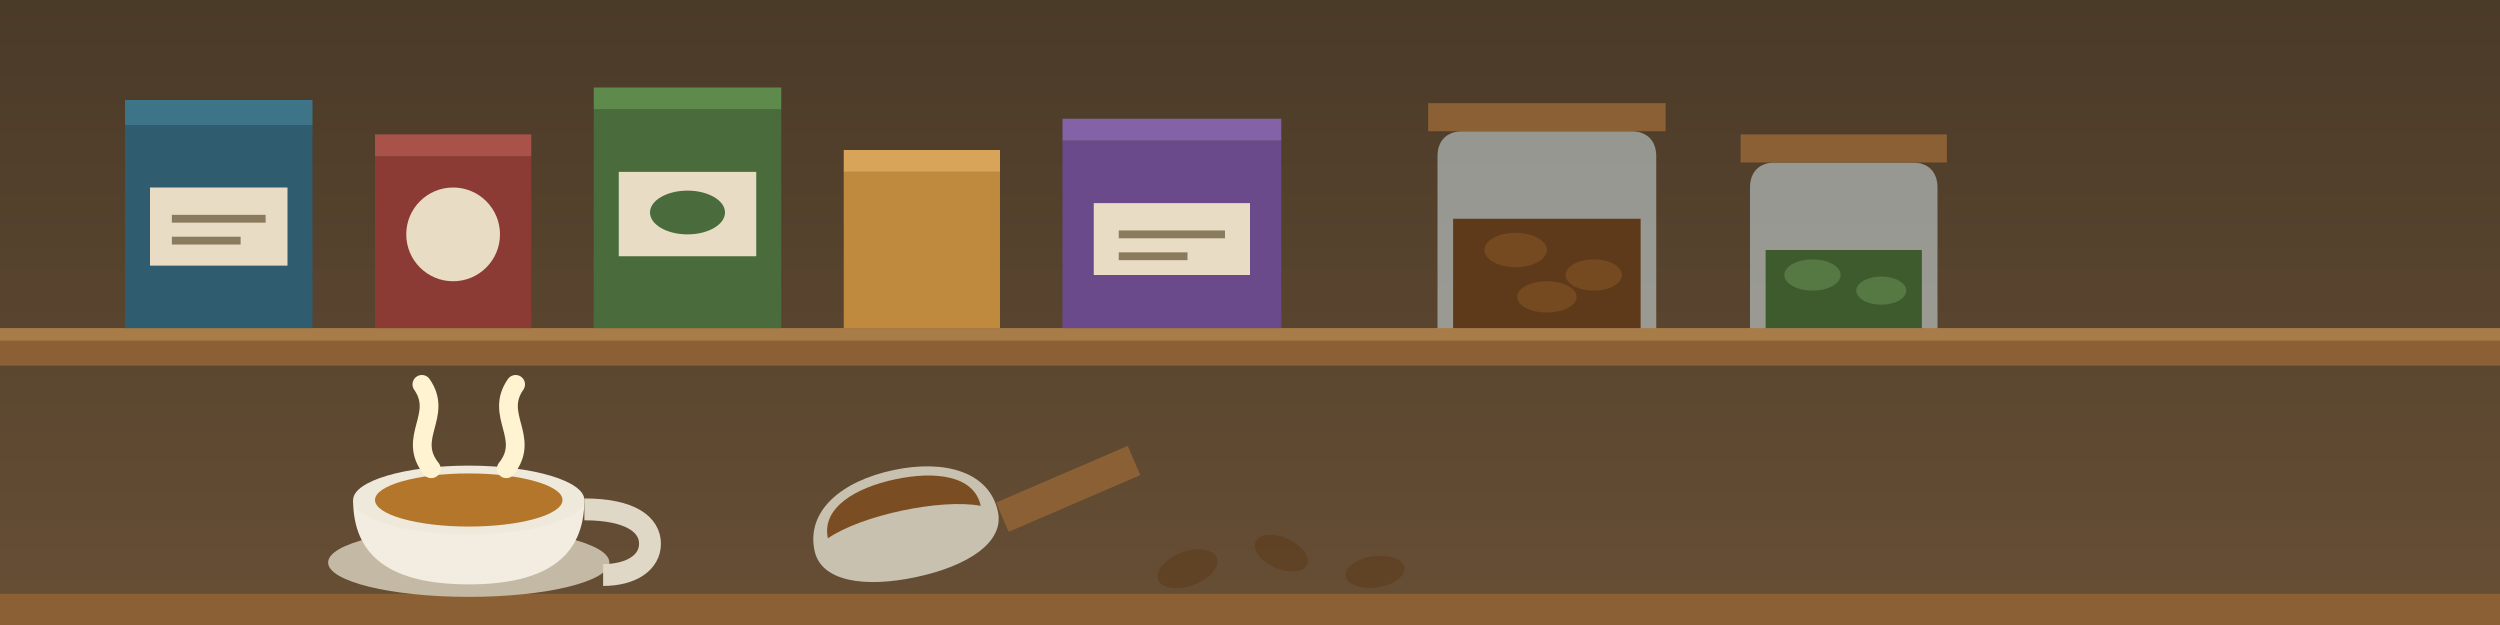
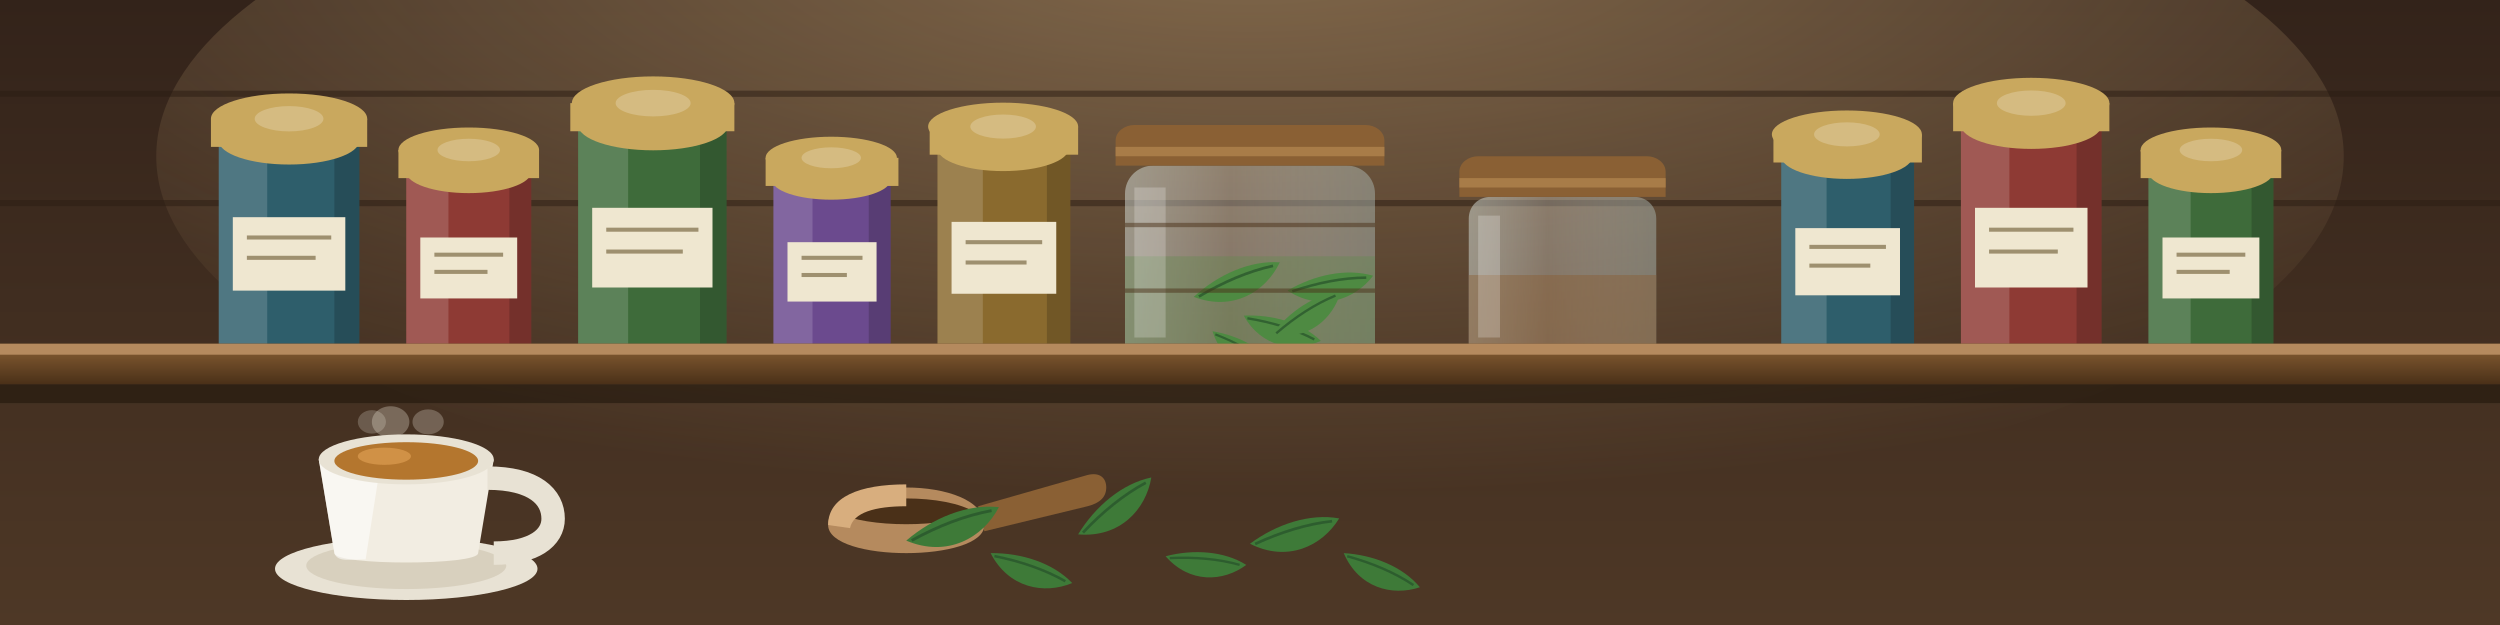
<svg xmlns="http://www.w3.org/2000/svg" viewBox="0 0 160 40" width="1600" height="400" role="presentation" preserveAspectRatio="xMidYMid slice">
  <style>
-     .steam { animation: curl 6s ease-in-out infinite; transform-box: fill-box;
-              transform-origin: 50% 100% }
-     .s2 { animation-delay: -2.4s }
-     @keyframes curl { 0% { transform: translate(0,0) scaleX(1); opacity: 0 }
-                       25% { opacity: .5 }
-                       100% { transform: translate(2px,-9px) scaleX(1.4); opacity: 0 } }
-     @media (prefers-reduced-motion: reduce) { .steam { animation: none } }
+     .warm { animation: glow 8s ease-in-out infinite alternate }
+     @keyframes glow { from { opacity: .45 } to { opacity: .8 } }
+     .curl { animation: rise 8s ease-out infinite }
+     .c2 { animation-delay: -2.6s } .c3 { animation-delay: -5.2s }
+     @keyframes rise { 0% { transform: translate(0,0) scale(.5); opacity: 0 }
+                       22% { opacity: .5 }
+                       100% { transform: translate(-3px,-10px) scale(1.5); opacity: 0 } }
+     @media (prefers-reduced-motion: reduce) { .warm, .curl { animation: none } }
  </style>
  <defs>
    <linearGradient id="pantry" x1="0" y1="0" x2="0" y2="1">
-       <stop offset="0%" stop-color="#4A3A28" />
-       <stop offset="100%" stop-color="#674F35" />
+       <stop offset="0%" stop-color="#33231A" />
+       <stop offset="100%" stop-color="#4E3826" />
    </linearGradient>
+     <linearGradient id="board" x1="0" y1="0" x2="0" y2="1">
+       <stop offset="0%" stop-color="#8A6034" />
+       <stop offset="100%" stop-color="#4A3018" />
+     </linearGradient>
+     <linearGradient id="glassjar" x1="0" y1="0" x2="1" y2="0">
+       <stop offset="0%" stop-color="#D8E2DC" stop-opacity=".5" />
+       <stop offset="42%" stop-color="#F2F6F2" stop-opacity=".28" />
+       <stop offset="100%" stop-color="#A8B4AE" stop-opacity=".5" />
+     </linearGradient>
+     <radialGradient id="pantrylight" cx=".5" cy=".2" r=".75">
+       <stop offset="0%" stop-color="#FFD79A" stop-opacity=".4" />
+       <stop offset="100%" stop-color="#FFD79A" stop-opacity="0" />
+     </radialGradient>
  </defs>
  <rect width="160" height="40" fill="url(#pantry)" />
-   <path d="M0 21 L160 21 L160 23.4 L0 23.4 Z" fill="#8A6034" />
-   <path d="M0 21 L160 21 L160 21.8 L0 21.8 Z" fill="#A87C48" />
-   <path d="M0 38 L160 38 L160 40 L0 40 Z" fill="#8A6034" />
-   <g>
-     <path d="M8 21 L20 21 L20 8 L8 8 Z" fill="#2F5C6E" />
-     <path d="M8 8 L20 8 L20 6.4 L8 6.4 Z" fill="#3E7488" />
-     <path d="M9.6 12 L18.4 12 L18.4 17 L9.6 17 Z" fill="#E8DCC4" />
-     <g stroke="#8A7A5E" stroke-width=".5">
-       <path d="M11 14 L17 14" />
-       <path d="M11 15.4 L15.4 15.4" />
-     </g>
-     <path d="M24 21 L34 21 L34 10 L24 10 Z" fill="#8C3B34" />
-     <path d="M24 10 L34 10 L34 8.6 L24 8.6 Z" fill="#A8524A" />
-     <circle cx="29" cy="15" r="3" fill="#E8DCC4" />
-     <path d="M38 21 L50 21 L50 7 L38 7 Z" fill="#4A6B3C" />
-     <path d="M38 7 L50 7 L50 5.6 L38 5.6 Z" fill="#5E8A4C" />
-     <path d="M39.6 11 L48.4 11 L48.4 16.4 L39.6 16.4 Z" fill="#E8DCC4" />
-     <ellipse cx="44" cy="13.6" rx="2.4" ry="1.4" fill="#4A6B3C" />
-     <path d="M54 21 L64 21 L64 11 L54 11 Z" fill="#C08A3E" />
-     <path d="M54 11 L64 11 L64 9.6 L54 9.6 Z" fill="#D8A45A" />
-     <path d="M68 21 L82 21 L82 9 L68 9 Z" fill="#6B4A8C" />
-     <path d="M68 9 L82 9 L82 7.6 L68 7.6 Z" fill="#8462A8" />
-     <path d="M70 13 L80 13 L80 17.6 L70 17.6 Z" fill="#E8DCC4" />
-     <g stroke="#8A7A5E" stroke-width=".5">
-       <path d="M71.6 15 L78.4 15" />
-       <path d="M71.6 16.4 L76 16.4" />
-     </g>
-   </g>
-   <g>
-     <path d="M92 21 L106 21 L106 10 C106 9 105.4 8.4 104.4 8.4 L93.6 8.4              C92.6 8.4 92 9 92 10 Z" fill="#CFE0E6" opacity=".55" />
-     <path d="M93 21 L105 21 L105 14 L93 14 Z" fill="#5E3A1A" />
-     <g fill="#7A4E22" opacity=".8">
-       <ellipse cx="97" cy="16" rx="2" ry="1.1" />
-       <ellipse cx="102" cy="17.6" rx="1.8" ry="1" />
-       <ellipse cx="99" cy="19" rx="1.9" ry="1" />
-     </g>
-     <path d="M91.4 8.4 L106.6 8.4 L106.6 6.6 L91.4 6.6 Z" fill="#8A6034" />
-     <path d="M112 21 L124 21 L124 12 C124 11 123.4 10.4 122.4 10.4 L113.6 10.4              C112.6 10.4 112 11 112 12 Z" fill="#CFE0E6" opacity=".55" />
-     <path d="M113 21 L123 21 L123 16 L113 16 Z" fill="#3E5B2E" />
-     <g fill="#5C8049" opacity=".8">
-       <ellipse cx="116" cy="17.6" rx="1.8" ry="1" />
-       <ellipse cx="120.4" cy="18.6" rx="1.6" ry=".9" />
-     </g>
-     <path d="M111.4 10.4 L124.6 10.4 L124.6 8.6 L111.4 8.6 Z" fill="#8A6034" />
-   </g>
-   <g>
-     <ellipse cx="30" cy="36" rx="9" ry="2.2" fill="#C4B9A4" />
-     <path d="M22.6 32 C22.6 35.6 25 37.4 30 37.4 C35 37.4 37.4 35.6 37.4 32 Z" fill="#F2EDE0" />
-     <ellipse cx="30" cy="32" rx="7.4" ry="2.2" fill="#EFE9DC" />
-     <ellipse cx="30" cy="32" rx="6" ry="1.7" fill="#B4762A" />
-     <path d="M37.4 32.6 C40.4 32.6 41.6 33.6 41.6 34.8 C41.6 36 40.4 36.8 38.6 36.8" fill="none" stroke="#E0D8C6" stroke-width="1.4" />
-   </g>
-   <g fill="none" stroke="#FFF3D2" stroke-width="1.2" stroke-linecap="round">
-     <path class="steam" d="M27.6 30 C26 28 28.4 26.6 27 24.6" />
-     <path class="steam s2" d="M32.4 30 C34 28 31.6 26.6 33 24.6" />
-   </g>
-   <g transform="translate(58 34) rotate(-12)">
-     <path d="M-6 0 C-6 -2.6 -3.4 -4 0 -4 C3.4 -4 6 -2.6 6 0 C6 2 3.4 3 0 3 C-3.4 3 -6 2 -6 0 Z" fill="#C9C1B0" />
-     <path d="M-5 -.6 C-5 -2.6 -2.6 -3.4 0 -3.4 C2.6 -3.4 5 -2.6 5 -.6 C2.6 -1.6 -2.6 -1.6 -5 -.6 Z" fill="#7A4E22" />
-     <path d="M6 -.6 L15 -2.4 L15.4 -.4 L6.4 1.4 Z" fill="#8A6034" />
-   </g>
-   <g fill="#5E3A1A" opacity=".6">
-     <ellipse cx="76" cy="36.4" rx="2" ry="1.1" transform="rotate(-20 76 36.4)" />
-     <ellipse cx="82" cy="35.4" rx="1.8" ry="1" transform="rotate(24 82 35.4)" />
-     <ellipse cx="88" cy="36.6" rx="1.9" ry="1" transform="rotate(-8 88 36.6)" />
+   <ellipse class="warm" cx="80" cy="10" rx="70" ry="24" fill="url(#pantrylight)" />
+   <g stroke="#2A1C12" stroke-width=".4" opacity=".5" fill="none">
+     <path d="M0 6 L160 6" />
+     <path d="M0 13 L160 13" />
+   </g>
+   <g>
+     <path d="M14 22 L23 22 L23 9 L14 9 Z" fill="#2E5E6B" />
+     <path d="M14 9 L17.1 9 L17.1 22 L14 22 Z" fill="#FFFFFF" opacity=".16" />
+     <path d="M21.4 9 L23 9 L23 22 L21.4 22 Z" fill="#000000" opacity=".18" />
+     <ellipse cx="18.5" cy="9" rx="4.5" ry="1.53" fill="#C9A85E" />
+     <path d="M13.5 7.6 L23.5 7.6 L23.5 9.4 L13.5 9.4 Z" fill="#C9A85E" />
+     <ellipse cx="18.5" cy="7.6" rx="5.0" ry="1.62" fill="#C9A85E" />
+     <ellipse cx="18.5" cy="7.6" rx="2.2" ry="0.81" fill="#FFFFFF" opacity=".22" />
+     <path d="M14.9 13.9 L22.1 13.9 L22.1 18.6 L14.9 18.6 Z" fill="#EFE7D0" />
+     <g stroke="#8A7A56" stroke-width=".26" opacity=".8">
+       <path d="M15.8 15.2 L21.2 15.2" />
+       <path d="M15.8 16.5 L20.2 16.5" />
+     </g>
+   </g>
+   <g>
+     <path d="M26 22 L34 22 L34 11 L26 11 Z" fill="#8E3A34" />
+     <path d="M26 11 L28.7 11 L28.7 22 L26 22 Z" fill="#FFFFFF" opacity=".16" />
+     <path d="M32.6 11 L34 11 L34 22 L32.6 22 Z" fill="#000000" opacity=".18" />
+     <ellipse cx="30.0" cy="11" rx="4.0" ry="1.36" fill="#C9A85E" />
+     <path d="M25.5 9.6 L34.5 9.6 L34.5 11.4 L25.5 11.4 Z" fill="#C9A85E" />
+     <ellipse cx="30.0" cy="9.6" rx="4.5" ry="1.44" fill="#C9A85E" />
+     <ellipse cx="30.0" cy="9.6" rx="2.0" ry="0.72" fill="#FFFFFF" opacity=".22" />
+     <path d="M26.9 15.2 L33.1 15.2 L33.1 19.1 L26.9 19.1 Z" fill="#EFE7D0" />
+     <g stroke="#8A7A56" stroke-width=".26" opacity=".8">
+       <path d="M27.8 16.3 L32.2 16.3" />
+       <path d="M27.8 17.4 L31.2 17.4" />
+     </g>
+   </g>
+   <g>
+     <path d="M37 22 L46.5 22 L46.5 8 L37 8 Z" fill="#3E6B3A" />
+     <path d="M37 8 L40.2 8 L40.2 22 L37 22 Z" fill="#FFFFFF" opacity=".16" />
+     <path d="M44.8 8 L46.5 8 L46.5 22 L44.8 22 Z" fill="#000000" opacity=".18" />
+     <ellipse cx="41.8" cy="8" rx="4.8" ry="1.62" fill="#C9A85E" />
+     <path d="M36.5 6.6 L47.0 6.6 L47.0 8.4 L36.5 8.4 Z" fill="#C9A85E" />
+     <ellipse cx="41.8" cy="6.6" rx="5.2" ry="1.71" fill="#C9A85E" />
+     <ellipse cx="41.8" cy="6.6" rx="2.4" ry="0.85" fill="#FFFFFF" opacity=".22" />
+     <path d="M37.9 13.3 L45.6 13.3 L45.6 18.4 L37.9 18.4 Z" fill="#EFE7D0" />
+     <g stroke="#8A7A56" stroke-width=".26" opacity=".8">
+       <path d="M38.8 14.7 L44.7 14.7" />
+       <path d="M38.8 16.1 L43.7 16.1" />
+     </g>
+   </g>
+   <g>
+     <path d="M49.5 22 L57.0 22 L57.0 11.5 L49.5 11.5 Z" fill="#6B4A8E" />
+     <path d="M49.5 11.5 L52.0 11.5 L52.0 22 L49.5 22 Z" fill="#FFFFFF" opacity=".16" />
+     <path d="M55.6 11.5 L57.0 11.5 L57.0 22 L55.6 22 Z" fill="#000000" opacity=".18" />
+     <ellipse cx="53.2" cy="11.5" rx="3.8" ry="1.28" fill="#C9A85E" />
+     <path d="M49.0 10.1 L57.5 10.1 L57.5 11.9 L49.0 11.9 Z" fill="#C9A85E" />
+     <ellipse cx="53.2" cy="10.1" rx="4.2" ry="1.35" fill="#C9A85E" />
+     <ellipse cx="53.2" cy="10.1" rx="1.9" ry="0.67" fill="#FFFFFF" opacity=".22" />
+     <path d="M50.4 15.5 L56.1 15.5 L56.1 19.3 L50.4 19.3 Z" fill="#EFE7D0" />
+     <g stroke="#8A7A56" stroke-width=".26" opacity=".8">
+       <path d="M51.3 16.5 L55.2 16.5" />
+       <path d="M51.3 17.6 L54.2 17.6" />
+     </g>
+   </g>
+   <g>
+     <path d="M60 22 L68.5 22 L68.5 9.5 L60 9.5 Z" fill="#8A6A2E" />
+     <path d="M60 9.5 L62.9 9.5 L62.9 22 L60 22 Z" fill="#FFFFFF" opacity=".16" />
+     <path d="M67.0 9.5 L68.5 9.5 L68.5 22 L67.0 22 Z" fill="#000000" opacity=".18" />
+     <ellipse cx="64.2" cy="9.5" rx="4.2" ry="1.45" fill="#C9A85E" />
+     <path d="M59.5 8.1 L69.0 8.1 L69.0 9.9 L59.5 9.9 Z" fill="#C9A85E" />
+     <ellipse cx="64.2" cy="8.1" rx="4.8" ry="1.53" fill="#C9A85E" />
+     <ellipse cx="64.2" cy="8.1" rx="2.1" ry="0.77" fill="#FFFFFF" opacity=".22" />
+     <path d="M60.9 14.2 L67.6 14.2 L67.6 18.8 L60.9 18.8 Z" fill="#EFE7D0" />
+     <g stroke="#8A7A56" stroke-width=".26" opacity=".8">
+       <path d="M61.8 15.5 L66.7 15.5" />
+       <path d="M61.8 16.8 L65.7 16.8" />
+     </g>
+   </g>
+   <g>
+     <path d="M114 22 L122.5 22 L122.5 10 L114 10 Z" fill="#2E5E6B" />
+     <path d="M114 10 L116.9 10 L116.9 22 L114 22 Z" fill="#FFFFFF" opacity=".16" />
+     <path d="M121.0 10 L122.5 10 L122.5 22 L121.0 22 Z" fill="#000000" opacity=".18" />
+     <ellipse cx="118.2" cy="10" rx="4.2" ry="1.45" fill="#C9A85E" />
+     <path d="M113.5 8.6 L123.0 8.6 L123.0 10.4 L113.5 10.4 Z" fill="#C9A85E" />
+     <ellipse cx="118.2" cy="8.6" rx="4.8" ry="1.53" fill="#C9A85E" />
+     <ellipse cx="118.2" cy="8.6" rx="2.1" ry="0.77" fill="#FFFFFF" opacity=".22" />
+     <path d="M114.9 14.6 L121.6 14.6 L121.6 18.9 L114.9 18.9 Z" fill="#EFE7D0" />
+     <g stroke="#8A7A56" stroke-width=".26" opacity=".8">
+       <path d="M115.8 15.8 L120.7 15.8" />
+       <path d="M115.8 17.0 L119.7 17.0" />
+     </g>
+   </g>
+   <g>
+     <path d="M125.5 22 L134.5 22 L134.5 8 L125.5 8 Z" fill="#8E3A34" />
+     <path d="M125.5 8 L128.6 8 L128.6 22 L125.5 22 Z" fill="#FFFFFF" opacity=".16" />
+     <path d="M132.9 8 L134.5 8 L134.5 22 L132.9 22 Z" fill="#000000" opacity=".18" />
+     <ellipse cx="130.0" cy="8" rx="4.5" ry="1.53" fill="#C9A85E" />
+     <path d="M125.0 6.6 L135.0 6.6 L135.0 8.4 L125.0 8.4 Z" fill="#C9A85E" />
+     <ellipse cx="130.0" cy="6.6" rx="5.0" ry="1.62" fill="#C9A85E" />
+     <ellipse cx="130.0" cy="6.6" rx="2.2" ry="0.81" fill="#FFFFFF" opacity=".22" />
+     <path d="M126.4 13.3 L133.6 13.3 L133.6 18.4 L126.4 18.4 Z" fill="#EFE7D0" />
+     <g stroke="#8A7A56" stroke-width=".26" opacity=".8">
+       <path d="M127.3 14.7 L132.7 14.7" />
+       <path d="M127.3 16.1 L131.7 16.1" />
+     </g>
+   </g>
+   <g>
+     <path d="M137.5 22 L145.5 22 L145.5 11 L137.5 11 Z" fill="#3E6B3A" />
+     <path d="M137.5 11 L140.2 11 L140.2 22 L137.5 22 Z" fill="#FFFFFF" opacity=".16" />
+     <path d="M144.1 11 L145.5 11 L145.5 22 L144.1 22 Z" fill="#000000" opacity=".18" />
+     <ellipse cx="141.5" cy="11" rx="4.0" ry="1.36" fill="#C9A85E" />
+     <path d="M137.0 9.6 L146.0 9.6 L146.0 11.4 L137.0 11.4 Z" fill="#C9A85E" />
+     <ellipse cx="141.5" cy="9.6" rx="4.5" ry="1.44" fill="#C9A85E" />
+     <ellipse cx="141.5" cy="9.6" rx="2.0" ry="0.72" fill="#FFFFFF" opacity=".22" />
+     <path d="M138.4 15.2 L144.6 15.2 L144.6 19.1 L138.4 19.1 Z" fill="#EFE7D0" />
+     <g stroke="#8A7A56" stroke-width=".26" opacity=".8">
+       <path d="M139.3 16.3 L143.7 16.3" />
+       <path d="M139.3 17.4 L142.7 17.4" />
+     </g>
+   </g>
+   <g>
+     <path d="M72 22 L88 22 L88 12.4 C88 11.4 87.2 10.6 86.2 10.6 L73.8 10.6              C72.8 10.6 72 11.4 72 12.4 Z" fill="url(#glassjar)" />
+     <path d="M72 22 L88 22 L88 16.4 L72 16.4 Z" fill="#5E8A4A" opacity=".35" />
+     <g transform="translate(76.4 19) rotate(-18) scale(0.8)">
+       <path d="M0 0 C2.4 -1.1 5.2 -1.4 7.4 -.5 C5.6 1.4 2.6 2.1 0 0 Z" fill="#4E8A42" />
+       <path d="M.4 .1 C2.6 -.4 4.8 -.6 6.8 -.4" stroke="#26512A" stroke-width=".22" fill="none" opacity=".7" />
+     </g>
+     <g transform="translate(79.6 20.2) rotate(22) scale(0.7)">
+       <path d="M0 0 C2.4 -1.1 5.2 -1.4 7.4 -.5 C5.6 1.4 2.6 2.1 0 0 Z" fill="#4E8A42" />
+       <path d="M.4 .1 C2.6 -.4 4.8 -.6 6.8 -.4" stroke="#26512A" stroke-width=".22" fill="none" opacity=".7" />
+     </g>
+     <g transform="translate(82.4 18.6) rotate(-6) scale(0.75)">
+       <path d="M0 0 C2.4 -1.1 5.2 -1.4 7.4 -.5 C5.6 1.4 2.6 2.1 0 0 Z" fill="#4E8A42" />
+       <path d="M.4 .1 C2.6 -.4 4.8 -.6 6.8 -.4" stroke="#26512A" stroke-width=".22" fill="none" opacity=".7" />
+     </g>
+     <g transform="translate(77.6 21.2) rotate(34) scale(0.65)">
+       <path d="M0 0 C2.4 -1.1 5.2 -1.4 7.4 -.5 C5.6 1.4 2.6 2.1 0 0 Z" fill="#4E8A42" />
+       <path d="M.4 .1 C2.6 -.4 4.8 -.6 6.8 -.4" stroke="#26512A" stroke-width=".22" fill="none" opacity=".7" />
+     </g>
+     <g transform="translate(81.4 21.4) rotate(-28) scale(0.7)">
+       <path d="M0 0 C2.4 -1.1 5.2 -1.4 7.4 -.5 C5.6 1.4 2.6 2.1 0 0 Z" fill="#4E8A42" />
+       <path d="M.4 .1 C2.6 -.4 4.8 -.6 6.8 -.4" stroke="#26512A" stroke-width=".22" fill="none" opacity=".7" />
+     </g>
+     <path d="M72.6 12 L74.6 12 L74.6 21.6 L72.6 21.6 Z" fill="#FFFFFF" opacity=".22" />
+     <path d="M71.4 10.6 L88.6 10.6 L88.6 9 C88.6 8.4 88 8 87.4 8 L72.6 8              C72 8 71.4 8.4 71.4 9 Z" fill="#8A6034" />
+     <path d="M71.4 9.4 L88.6 9.4 L88.6 10 L71.4 10 Z" fill="#A87C48" />
+     <g fill="none" stroke="#4A3018" stroke-width=".28" opacity=".5">
+       <path d="M72 14.4 L88 14.4" />
+       <path d="M72 18.6 L88 18.6" />
+     </g>
+   </g>
+   <g>
+     <path d="M94 22 L106 22 L106 14 C106 13.2 105.4 12.6 104.6 12.6 L95.4 12.6              C94.6 12.6 94 13.2 94 14 Z" fill="url(#glassjar)" />
+     <path d="M94 22 L106 22 L106 17.6 L94 17.6 Z" fill="#8A5A2E" opacity=".4" />
+     <path d="M94.6 13.8 L96 13.8 L96 21.6 L94.6 21.6 Z" fill="#FFFFFF" opacity=".22" />
+     <path d="M93.4 12.6 L106.6 12.6 L106.6 11 C106.6 10.4 106 10 105.4 10 L94.6 10              C94 10 93.4 10.4 93.4 11 Z" fill="#8A6034" />
+     <path d="M93.4 11.4 L106.6 11.4 L106.6 12 L93.4 12 Z" fill="#A87C48" />
+   </g>
+   <path d="M0 22 L160 22 L160 24.6 L0 24.6 Z" fill="url(#board)" />
+   <path d="M0 22 L160 22 L160 22.7 L0 22.7 Z" fill="#B58A5E" />
+   <path d="M0 24.6 L160 24.6 L160 25.8 L0 25.8 Z" fill="#1E1409" opacity=".55" />
+   <g transform="translate(26 0)">
+     <ellipse cx="0" cy="36.4" rx="8.4" ry="2" fill="#E8E2D4" />
+     <ellipse cx="0" cy="36.2" rx="6.4" ry="1.5" fill="#D8D0BE" />
+     <path d="M-5.6 29.4 L5.6 29.4 L4.6 35.4 C4.6 36.2 -4.6 36.2 -4.6 35.4 Z" fill="#F2EDE2" />
+     <path d="M-5.6 29.4 L-1.6 29.4 L-2.6 35.8 C-3.6 35.8 -4.4 36 -4.6 35.4 Z" fill="#FFFFFF" opacity=".55" />
+     <ellipse cx="0" cy="29.4" rx="5.6" ry="1.6" fill="#E8E2D4" />
+     <ellipse cx="0" cy="29.5" rx="4.6" ry="1.2" fill="#B4762E" />
+     <ellipse cx="-1.4" cy="29.2" rx="1.7" ry=".55" fill="#E8A75A" opacity=".55" />
+     <path d="M5.2 30.6 C8.2 30.6 9.4 31.8 9.4 33.2 C9.4 34.4 8.2 35.4 5.6 35.4" fill="none" stroke="#E8E2D4" stroke-width="1.5" />
+   </g>
+   <g fill="#E8E2D4">
+     <ellipse class="curl" cx="25" cy="27" rx="1.2" ry="1" opacity=".32" />
+     <ellipse class="curl c2" cx="27.4" cy="27" rx="1" ry=".8" opacity=".28" />
+     <ellipse class="curl c3" cx="23.8" cy="27" rx=".9" ry=".75" opacity=".24" />
+   </g>
+   <g transform="translate(58 0)">
+     <path d="M-5 33.6 C-5 30.4 5 30.4 5 33.6 C5 36 -5 36 -5 33.6 Z" fill="#B58A5E" />
+     <path d="M-4.4 32.8 C-2.6 31.6 2.6 31.6 4.4 32.8 C2.6 33.8 -2.6 33.8 -4.4 32.8 Z" fill="#4A3018" />
+     <path d="M-5 33.6 C-5 31.8 -3 31 0 31 L0 32.4 C-2 32.4 -3.4 32.8 -3.6 33.8 Z" fill="#D8AE7E" />
+     <path d="M4.6 32.4 L11.6 30.4 C12.4 30.2 12.8 30.6 12.8 31.2 C12.8 31.8 12.4 32.2 11.6 32.4              L5 34 Z" fill="#8A6034" />
+   </g>
+   <g>
+     <g transform="translate(58 34.6) rotate(-16) scale(0.85)">
+       <path d="M0 0 C2.4 -1.1 5.2 -1.4 7.4 -.5 C5.6 1.4 2.6 2.1 0 0 Z" fill="#3E7A38" />
+       <path d="M.4 .1 C2.6 -.4 4.8 -.6 6.8 -.4" stroke="#26512A" stroke-width=".22" fill="none" opacity=".7" />
+     </g>
+     <g transform="translate(63.4 35.4) rotate(24) scale(0.75)">
+       <path d="M0 0 C2.4 -1.1 5.2 -1.4 7.4 -.5 C5.6 1.4 2.6 2.1 0 0 Z" fill="#3E7A38" />
+       <path d="M.4 .1 C2.6 -.4 4.8 -.6 6.8 -.4" stroke="#26512A" stroke-width=".22" fill="none" opacity=".7" />
+     </g>
+     <g transform="translate(69 34.2) rotate(-34) scale(0.8)">
+       <path d="M0 0 C2.4 -1.1 5.2 -1.4 7.4 -.5 C5.6 1.4 2.6 2.1 0 0 Z" fill="#3E7A38" />
+       <path d="M.4 .1 C2.6 -.4 4.8 -.6 6.8 -.4" stroke="#26512A" stroke-width=".22" fill="none" opacity=".7" />
+     </g>
+     <g transform="translate(74.6 35.6) rotate(10) scale(0.7)">
+       <path d="M0 0 C2.4 -1.1 5.2 -1.4 7.4 -.5 C5.6 1.4 2.6 2.1 0 0 Z" fill="#3E7A38" />
+       <path d="M.4 .1 C2.6 -.4 4.8 -.6 6.8 -.4" stroke="#26512A" stroke-width=".22" fill="none" opacity=".7" />
+     </g>
+     <g transform="translate(80 34.8) rotate(-12) scale(0.8)">
+       <path d="M0 0 C2.4 -1.1 5.2 -1.4 7.4 -.5 C5.6 1.4 2.6 2.1 0 0 Z" fill="#3E7A38" />
+       <path d="M.4 .1 C2.6 -.4 4.8 -.6 6.8 -.4" stroke="#26512A" stroke-width=".22" fill="none" opacity=".7" />
+     </g>
+     <g transform="translate(86 35.4) rotate(28) scale(0.72)">
+       <path d="M0 0 C2.4 -1.1 5.2 -1.4 7.4 -.5 C5.6 1.4 2.6 2.1 0 0 Z" fill="#3E7A38" />
+       <path d="M.4 .1 C2.6 -.4 4.8 -.6 6.8 -.4" stroke="#26512A" stroke-width=".22" fill="none" opacity=".7" />
+     </g>
  </g>
</svg>
